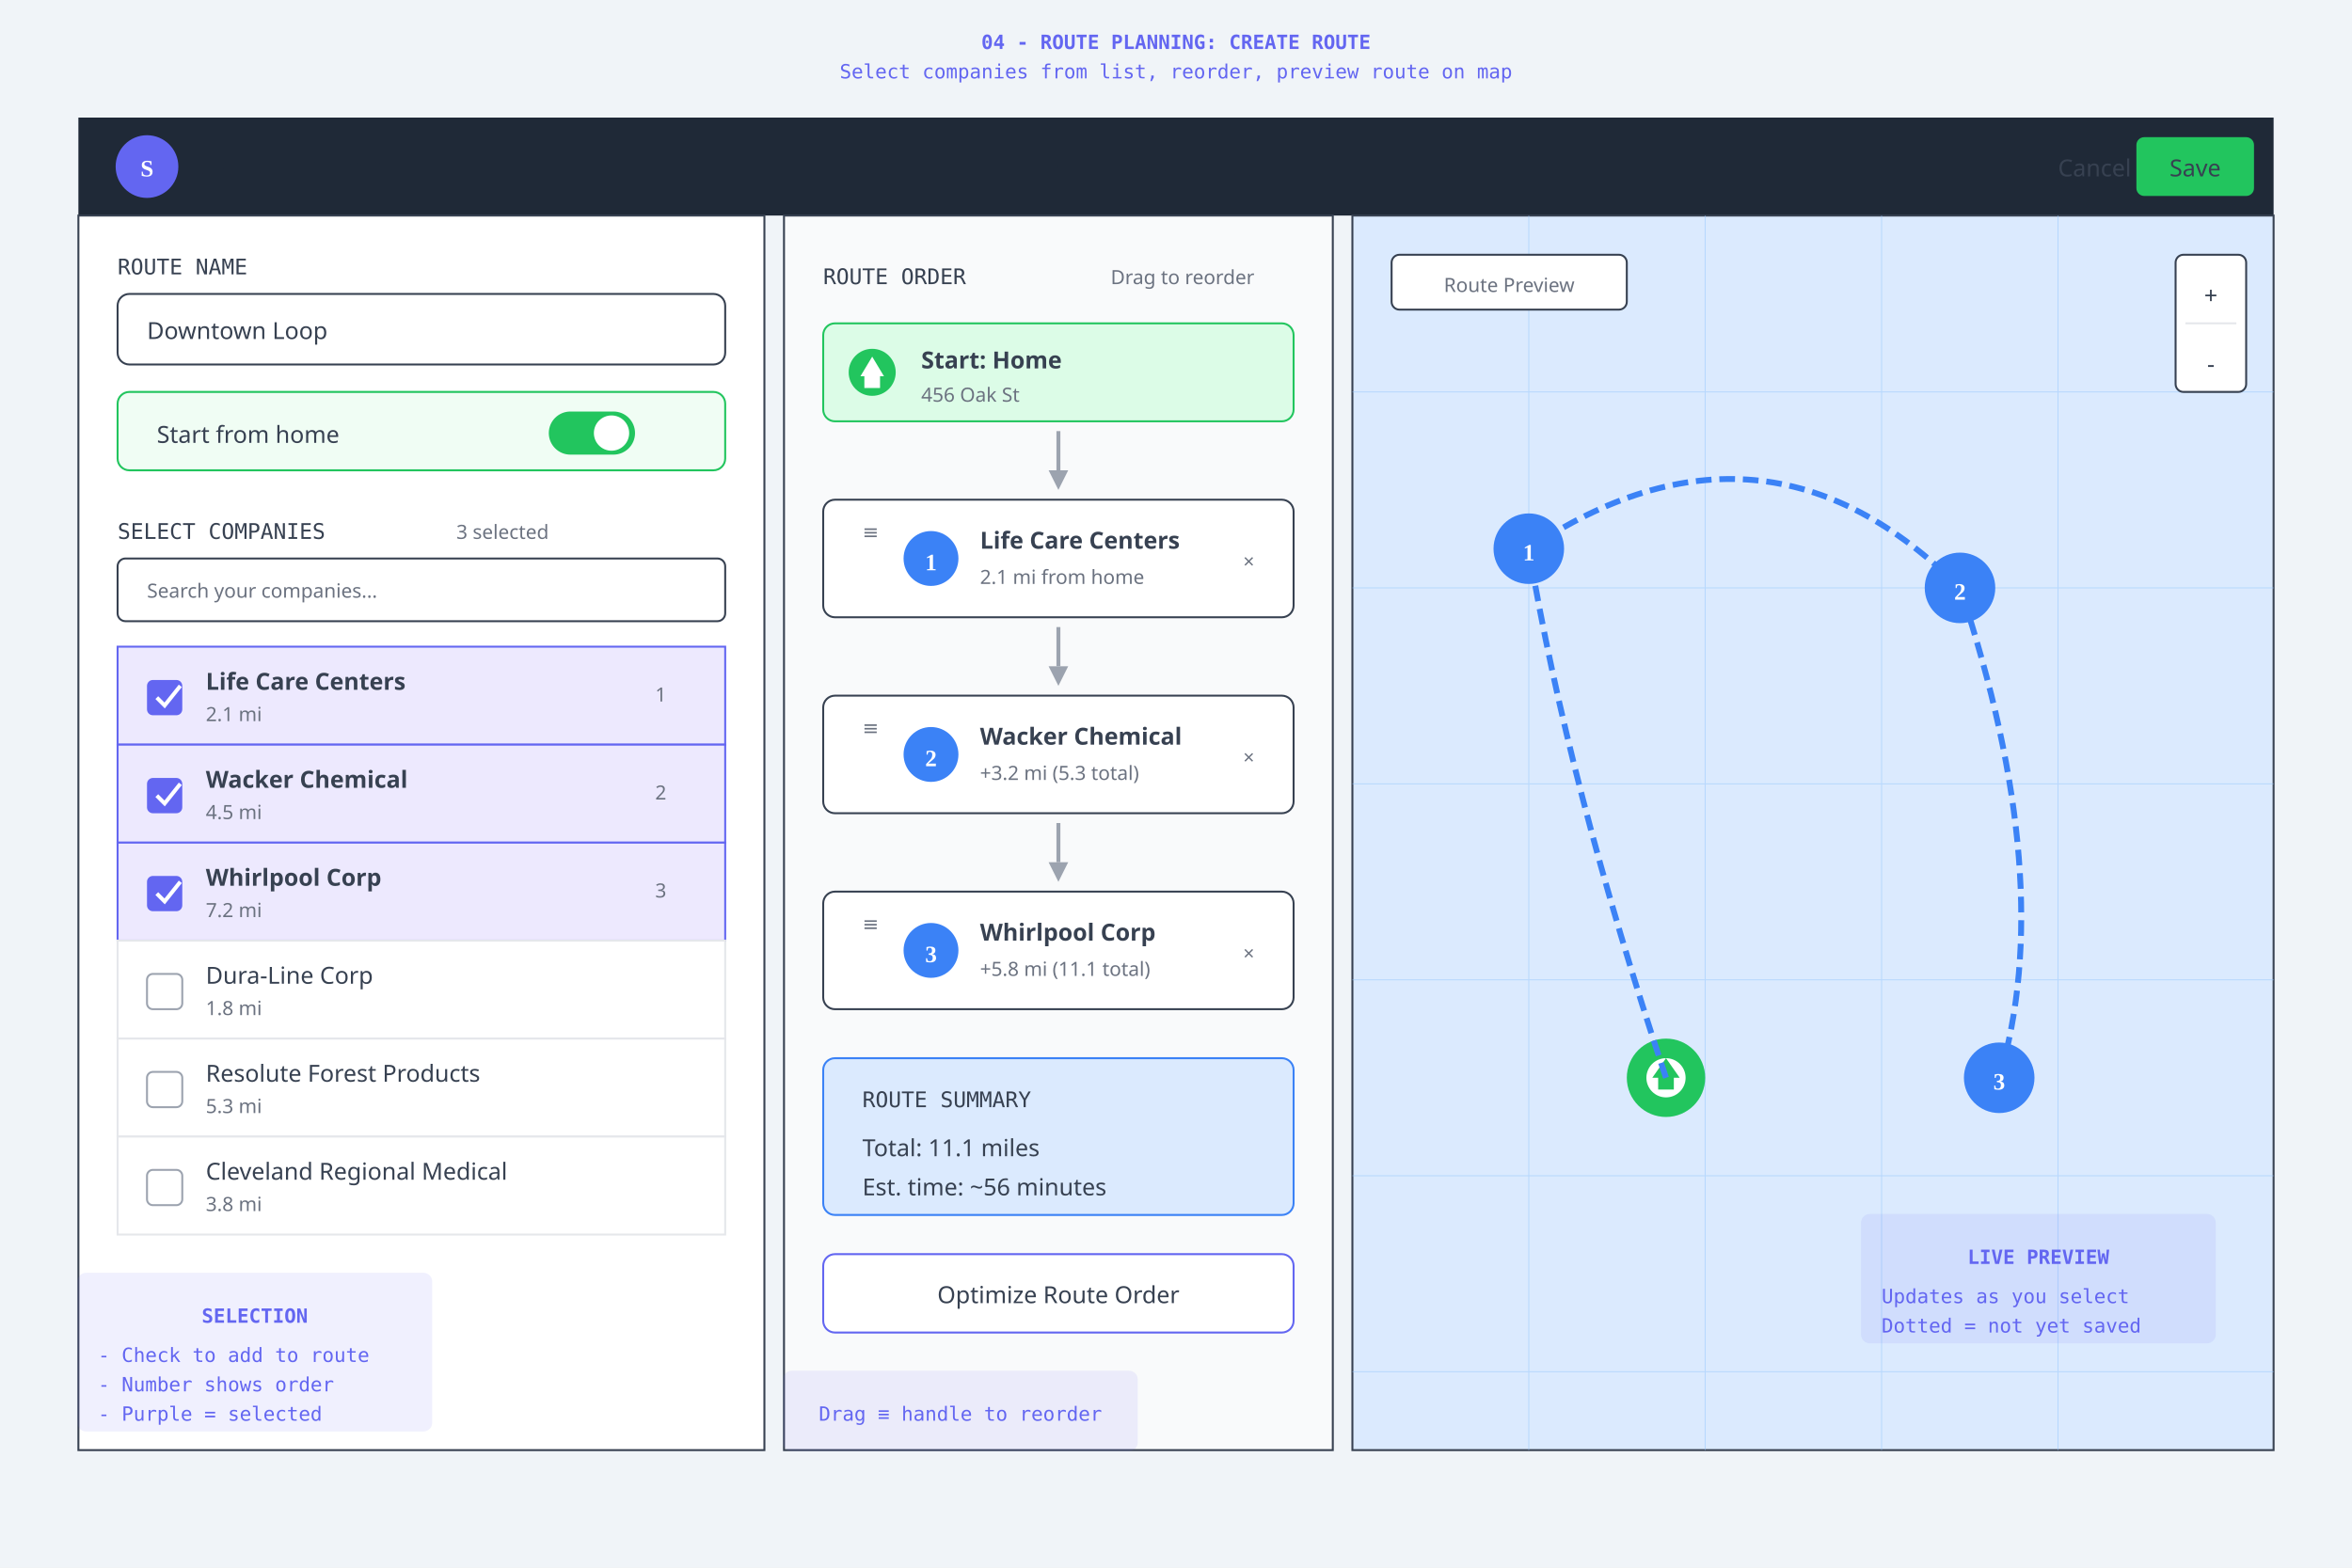
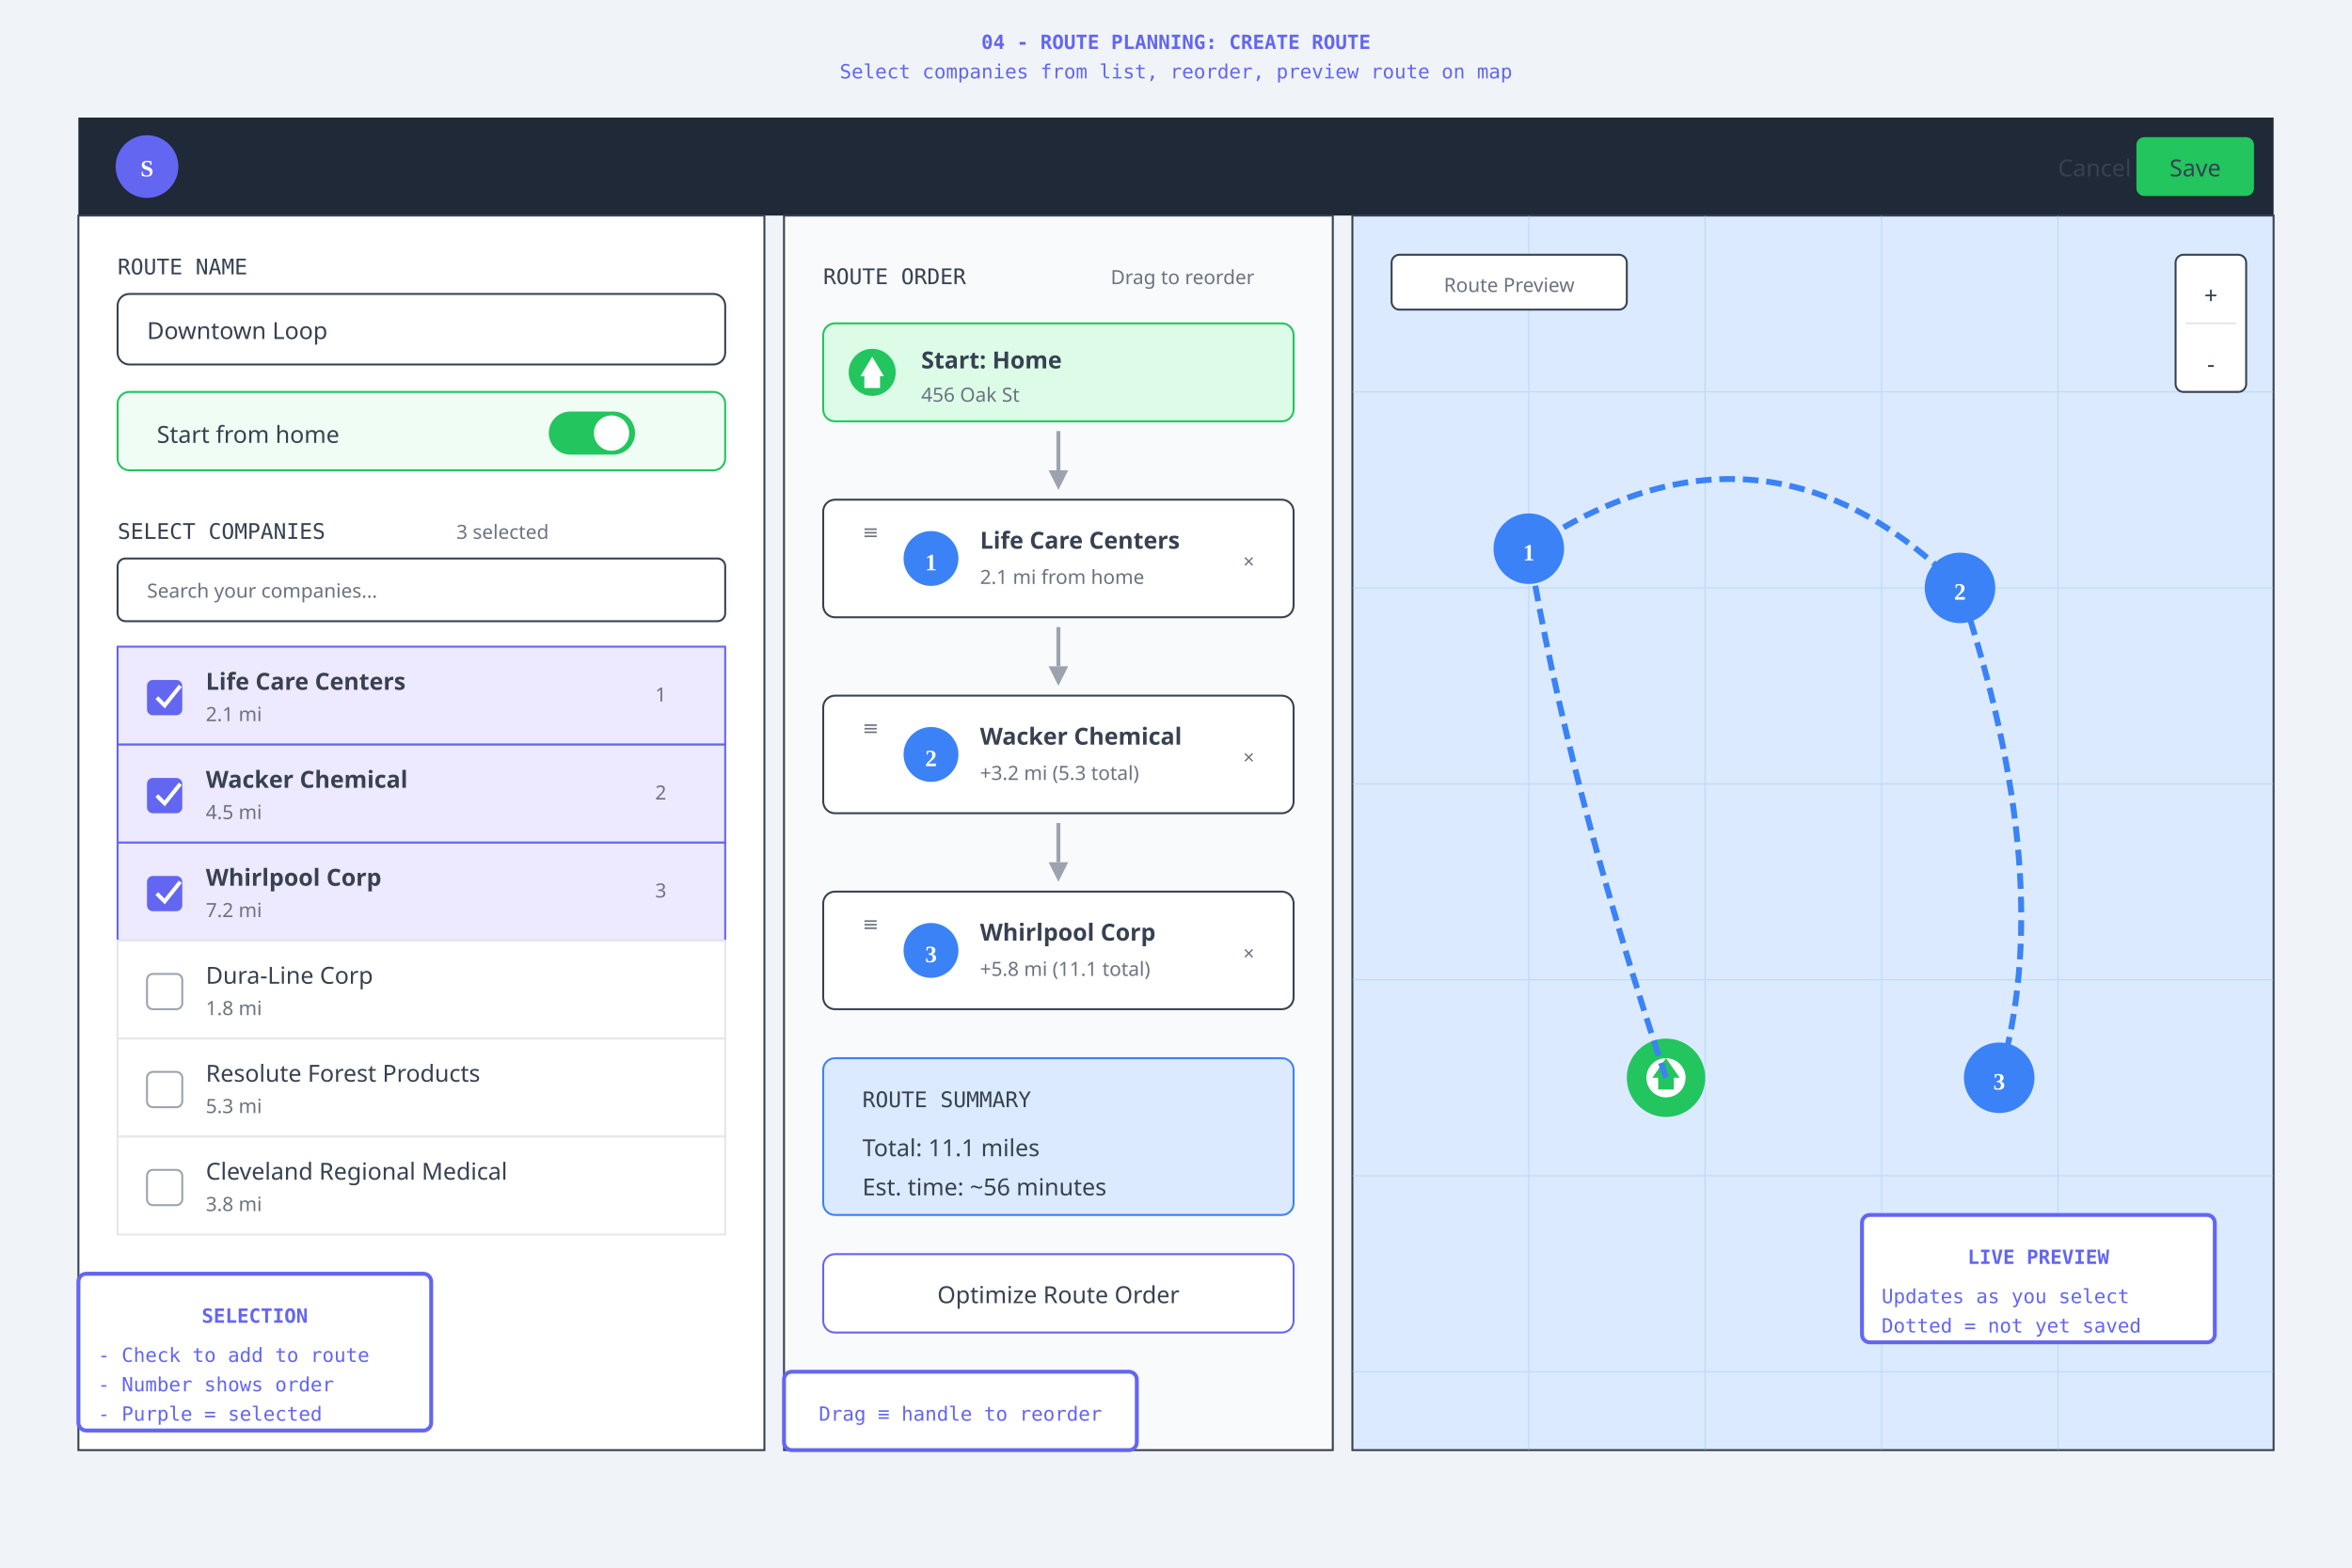
<svg xmlns="http://www.w3.org/2000/svg" viewBox="0 0 1200 800" width="1200" height="800">
  <defs>
    <style>
      .bg { fill: #f0f4f8; }
      .fill-white { fill: #ffffff; stroke: #374151; stroke-width: 1; }
      .fill-dark { fill: #1f2937; }
      .annotation { fill: #6366f1; font-family: monospace; font-size: 10px; }
-       .annotation-box { fill: #6366f1; opacity: 0.1; stroke: #6366f1; stroke-width: 1; }
+       .annotation-box { fill: #ffffff; stroke: #6366f1; stroke-width: 2; }
      .label { fill: #374151; font-family: monospace; font-size: 11px; }
      .heading { fill: #1f2937; font-family: system-ui, sans-serif; font-size: 14px; font-weight: bold; }
      .text-sm { fill: #6b7280; font-family: system-ui, sans-serif; font-size: 10px; }
      .text-md { fill: #374151; font-family: system-ui, sans-serif; font-size: 12px; }
      .leader { stroke: #6366f1; stroke-width: 1; stroke-dasharray: 2,2; }
      .map-bg { fill: #dbeafe; stroke: #374151; stroke-width: 1; }
    </style>
  </defs>
  <rect class="bg" width="1200" height="800" />
  <text x="600" y="25" text-anchor="middle" class="annotation" font-size="14" font-weight="bold">04 - ROUTE PLANNING: CREATE ROUTE</text>
  <text x="600" y="40" text-anchor="middle" class="annotation">Select companies from list, reorder, preview route on map</text>
  <rect x="40" y="60" width="1120" height="50" class="fill-dark" />
  <circle cx="75" cy="85" r="16" fill="#6366f1" />
  <text x="75" y="90" text-anchor="middle" fill="white" font-size="12" font-weight="bold">S</text>
  <text x="100" y="90" fill="white" class="heading">SpokeToWork</text>
  <text x="600" y="90" text-anchor="middle" fill="white" class="heading">Create New Route</text>
  <text x="1050" y="90" class="text-md" fill="#9ca3af">Cancel</text>
  <rect x="1090" y="70" width="60" height="30" rx="4" fill="#22c55e" />
  <text x="1120" y="90" text-anchor="middle" fill="white" class="text-md">Save</text>
  <rect x="40" y="110" width="350" height="630" fill="white" stroke="#374151" />
  <text x="60" y="140" class="label">ROUTE NAME</text>
  <rect x="60" y="150" width="310" height="36" rx="6" class="fill-white" />
  <text x="75" y="173" class="text-md">Downtown Loop</text>
  <rect x="60" y="200" width="310" height="40" rx="6" fill="#f0fdf4" stroke="#22c55e" />
  <rect x="280" y="210" width="44" height="22" rx="11" fill="#22c55e" />
  <circle cx="312" cy="221" r="9" fill="white" />
  <text x="80" y="226" class="text-md" fill="#166534">Start from home</text>
  <text x="60" y="275" class="label">SELECT COMPANIES</text>
  <text x="280" y="275" text-anchor="end" class="text-sm" fill="#6b7280">3 selected</text>
  <rect x="60" y="285" width="310" height="32" rx="4" class="fill-white" />
  <text x="75" y="305" class="text-sm" fill="#9ca3af">Search your companies...</text>
  <rect x="60" y="330" width="310" height="50" fill="#ede9fe" stroke="#6366f1" />
  <rect x="75" y="347" width="18" height="18" rx="3" fill="#6366f1" />
  <polyline points="80,356 84,360 92,350" fill="none" stroke="white" stroke-width="2" />
  <text x="105" y="352" class="text-md" font-weight="bold">Life Care Centers</text>
  <text x="105" y="368" class="text-sm" fill="#6b7280">2.1 mi</text>
  <text x="340" y="358" text-anchor="end" class="text-sm" fill="#6366f1">1</text>
  <rect x="60" y="380" width="310" height="50" fill="#ede9fe" stroke="#6366f1" />
  <rect x="75" y="397" width="18" height="18" rx="3" fill="#6366f1" />
  <polyline points="80,406 84,410 92,400" fill="none" stroke="white" stroke-width="2" />
  <text x="105" y="402" class="text-md" font-weight="bold">Wacker Chemical</text>
  <text x="105" y="418" class="text-sm" fill="#6b7280">4.5 mi</text>
  <text x="340" y="408" text-anchor="end" class="text-sm" fill="#6366f1">2</text>
  <rect x="60" y="430" width="310" height="50" fill="#ede9fe" stroke="#6366f1" />
  <rect x="75" y="447" width="18" height="18" rx="3" fill="#6366f1" />
  <polyline points="80,456 84,460 92,450" fill="none" stroke="white" stroke-width="2" />
  <text x="105" y="452" class="text-md" font-weight="bold">Whirlpool Corp</text>
  <text x="105" y="468" class="text-sm" fill="#6b7280">7.2 mi</text>
  <text x="340" y="458" text-anchor="end" class="text-sm" fill="#6366f1">3</text>
  <rect x="60" y="480" width="310" height="50" fill="white" stroke="#e5e7eb" />
  <rect x="75" y="497" width="18" height="18" rx="3" stroke="#9ca3af" fill="none" />
  <text x="105" y="502" class="text-md">Dura-Line Corp</text>
  <text x="105" y="518" class="text-sm" fill="#6b7280">1.8 mi</text>
  <rect x="60" y="530" width="310" height="50" fill="white" stroke="#e5e7eb" />
  <rect x="75" y="547" width="18" height="18" rx="3" stroke="#9ca3af" fill="none" />
  <text x="105" y="552" class="text-md">Resolute Forest Products</text>
  <text x="105" y="568" class="text-sm" fill="#6b7280">5.3 mi</text>
  <rect x="60" y="580" width="310" height="50" fill="white" stroke="#e5e7eb" />
  <rect x="75" y="597" width="18" height="18" rx="3" stroke="#9ca3af" fill="none" />
  <text x="105" y="602" class="text-md">Cleveland Regional Medical</text>
  <text x="105" y="618" class="text-sm" fill="#6b7280">3.8 mi</text>
  <rect x="400" y="110" width="280" height="630" fill="#f9fafb" stroke="#374151" />
  <text x="420" y="145" class="label">ROUTE ORDER</text>
  <text x="640" y="145" text-anchor="end" class="text-sm" fill="#6b7280">Drag to reorder</text>
  <rect x="420" y="165" width="240" height="50" rx="6" fill="#dcfce7" stroke="#22c55e" />
  <circle cx="445" cy="190" r="12" fill="#22c55e" />
  <polygon points="445,182 439,192 451,192" fill="white" />
  <rect x="441" y="190" width="8" height="8" fill="white" />
  <text x="470" y="188" class="text-md" fill="#166534" font-weight="bold">Start: Home</text>
  <text x="470" y="205" class="text-sm" fill="#166534">456 Oak St</text>
  <path d="M 540,220 L 540,240" stroke="#9ca3af" stroke-width="2" />
  <polygon points="535,240 540,250 545,240" fill="#9ca3af" />
  <rect x="420" y="255" width="240" height="60" rx="6" class="fill-white" />
  <text x="440" y="275" class="text-sm" fill="#6b7280">≡</text>
  <circle cx="475" cy="285" r="14" fill="#3b82f6" />
  <text x="475" y="291" text-anchor="middle" fill="white" font-size="12" font-weight="bold">1</text>
  <text x="500" y="280" class="text-md" font-weight="bold">Life Care Centers</text>
  <text x="500" y="298" class="text-sm" fill="#6b7280">2.1 mi from home</text>
  <text x="640" y="290" text-anchor="end" class="text-sm" fill="#ef4444">×</text>
  <path d="M 540,320 L 540,340" stroke="#9ca3af" stroke-width="2" />
  <polygon points="535,340 540,350 545,340" fill="#9ca3af" />
  <rect x="420" y="355" width="240" height="60" rx="6" class="fill-white" />
  <text x="440" y="375" class="text-sm" fill="#6b7280">≡</text>
  <circle cx="475" cy="385" r="14" fill="#3b82f6" />
  <text x="475" y="391" text-anchor="middle" fill="white" font-size="12" font-weight="bold">2</text>
  <text x="500" y="380" class="text-md" font-weight="bold">Wacker Chemical</text>
  <text x="500" y="398" class="text-sm" fill="#6b7280">+3.2 mi (5.3 total)</text>
  <text x="640" y="390" text-anchor="end" class="text-sm" fill="#ef4444">×</text>
  <path d="M 540,420 L 540,440" stroke="#9ca3af" stroke-width="2" />
  <polygon points="535,440 540,450 545,440" fill="#9ca3af" />
  <rect x="420" y="455" width="240" height="60" rx="6" class="fill-white" />
  <text x="440" y="475" class="text-sm" fill="#6b7280">≡</text>
  <circle cx="475" cy="485" r="14" fill="#3b82f6" />
  <text x="475" y="491" text-anchor="middle" fill="white" font-size="12" font-weight="bold">3</text>
  <text x="500" y="480" class="text-md" font-weight="bold">Whirlpool Corp</text>
  <text x="500" y="498" class="text-sm" fill="#6b7280">+5.8 mi (11.1 total)</text>
  <text x="640" y="490" text-anchor="end" class="text-sm" fill="#ef4444">×</text>
  <rect x="420" y="540" width="240" height="80" rx="6" fill="#dbeafe" stroke="#3b82f6" />
  <text x="440" y="565" class="label" fill="#1d4ed8">ROUTE SUMMARY</text>
  <text x="440" y="590" class="text-md" fill="#1d4ed8">Total: 11.1 miles</text>
  <text x="440" y="610" class="text-md" fill="#1d4ed8">Est. time: ~56 minutes</text>
  <rect x="420" y="640" width="240" height="40" rx="6" fill="white" stroke="#6366f1" />
  <text x="540" y="665" text-anchor="middle" fill="#6366f1" class="text-md">Optimize Route Order</text>
  <rect x="690" y="110" width="470" height="630" class="map-bg" />
  <g stroke="#93c5fd" stroke-width="0.5" opacity="0.5">
    <line x1="690" y1="200" x2="1160" y2="200" />
    <line x1="690" y1="300" x2="1160" y2="300" />
    <line x1="690" y1="400" x2="1160" y2="400" />
    <line x1="690" y1="500" x2="1160" y2="500" />
    <line x1="690" y1="600" x2="1160" y2="600" />
    <line x1="690" y1="700" x2="1160" y2="700" />
    <line x1="780" y1="110" x2="780" y2="740" />
    <line x1="870" y1="110" x2="870" y2="740" />
    <line x1="960" y1="110" x2="960" y2="740" />
    <line x1="1050" y1="110" x2="1050" y2="740" />
  </g>
  <circle cx="850" cy="550" r="20" fill="#22c55e" />
  <circle cx="850" cy="550" r="10" fill="white" />
  <polygon points="850,540 843,550 857,550" fill="#22c55e" />
  <rect x="846" y="548" width="8" height="8" fill="#22c55e" />
  <path d="M 850,550 Q 800,400 780,280 Q 900,200 1000,300 Q 1050,450 1020,550" fill="none" stroke="#3b82f6" stroke-width="3" stroke-dasharray="8,4" />
  <circle cx="780" cy="280" r="18" fill="#3b82f6" />
  <text x="780" y="286" text-anchor="middle" fill="white" font-size="12" font-weight="bold">1</text>
  <circle cx="1000" cy="300" r="18" fill="#3b82f6" />
  <text x="1000" y="306" text-anchor="middle" fill="white" font-size="12" font-weight="bold">2</text>
  <circle cx="1020" cy="550" r="18" fill="#3b82f6" />
  <text x="1020" y="556" text-anchor="middle" fill="white" font-size="12" font-weight="bold">3</text>
  <rect x="1110" y="130" width="36" height="70" rx="4" fill="white" stroke="#374151" />
  <text x="1128" y="155" text-anchor="middle" class="text-md">+</text>
  <line x1="1115" y1="165" x2="1141" y2="165" stroke="#e5e7eb" />
  <text x="1128" y="190" text-anchor="middle" class="text-md">-</text>
  <rect x="710" y="130" width="120" height="28" rx="4" fill="white" stroke="#374151" />
  <text x="770" y="149" text-anchor="middle" class="text-sm">Route Preview</text>
  <rect x="40" y="650" width="180" height="80" rx="4" class="annotation-box" />
  <text x="130" y="675" text-anchor="middle" class="annotation" font-weight="bold">SELECTION</text>
  <text x="50" y="695" class="annotation">- Check to add to route</text>
  <text x="50" y="710" class="annotation">- Number shows order</text>
  <text x="50" y="725" class="annotation">- Purple = selected</text>
  <rect x="400" y="700" width="180" height="40" rx="4" class="annotation-box" />
  <text x="490" y="725" text-anchor="middle" class="annotation">Drag ≡ handle to reorder</text>
  <rect x="950" y="620" width="180" height="65" rx="4" class="annotation-box" />
  <text x="1040" y="645" text-anchor="middle" class="annotation" font-weight="bold">LIVE PREVIEW</text>
  <text x="960" y="665" class="annotation">Updates as you select</text>
  <text x="960" y="680" class="annotation">Dotted = not yet saved</text>
</svg>
